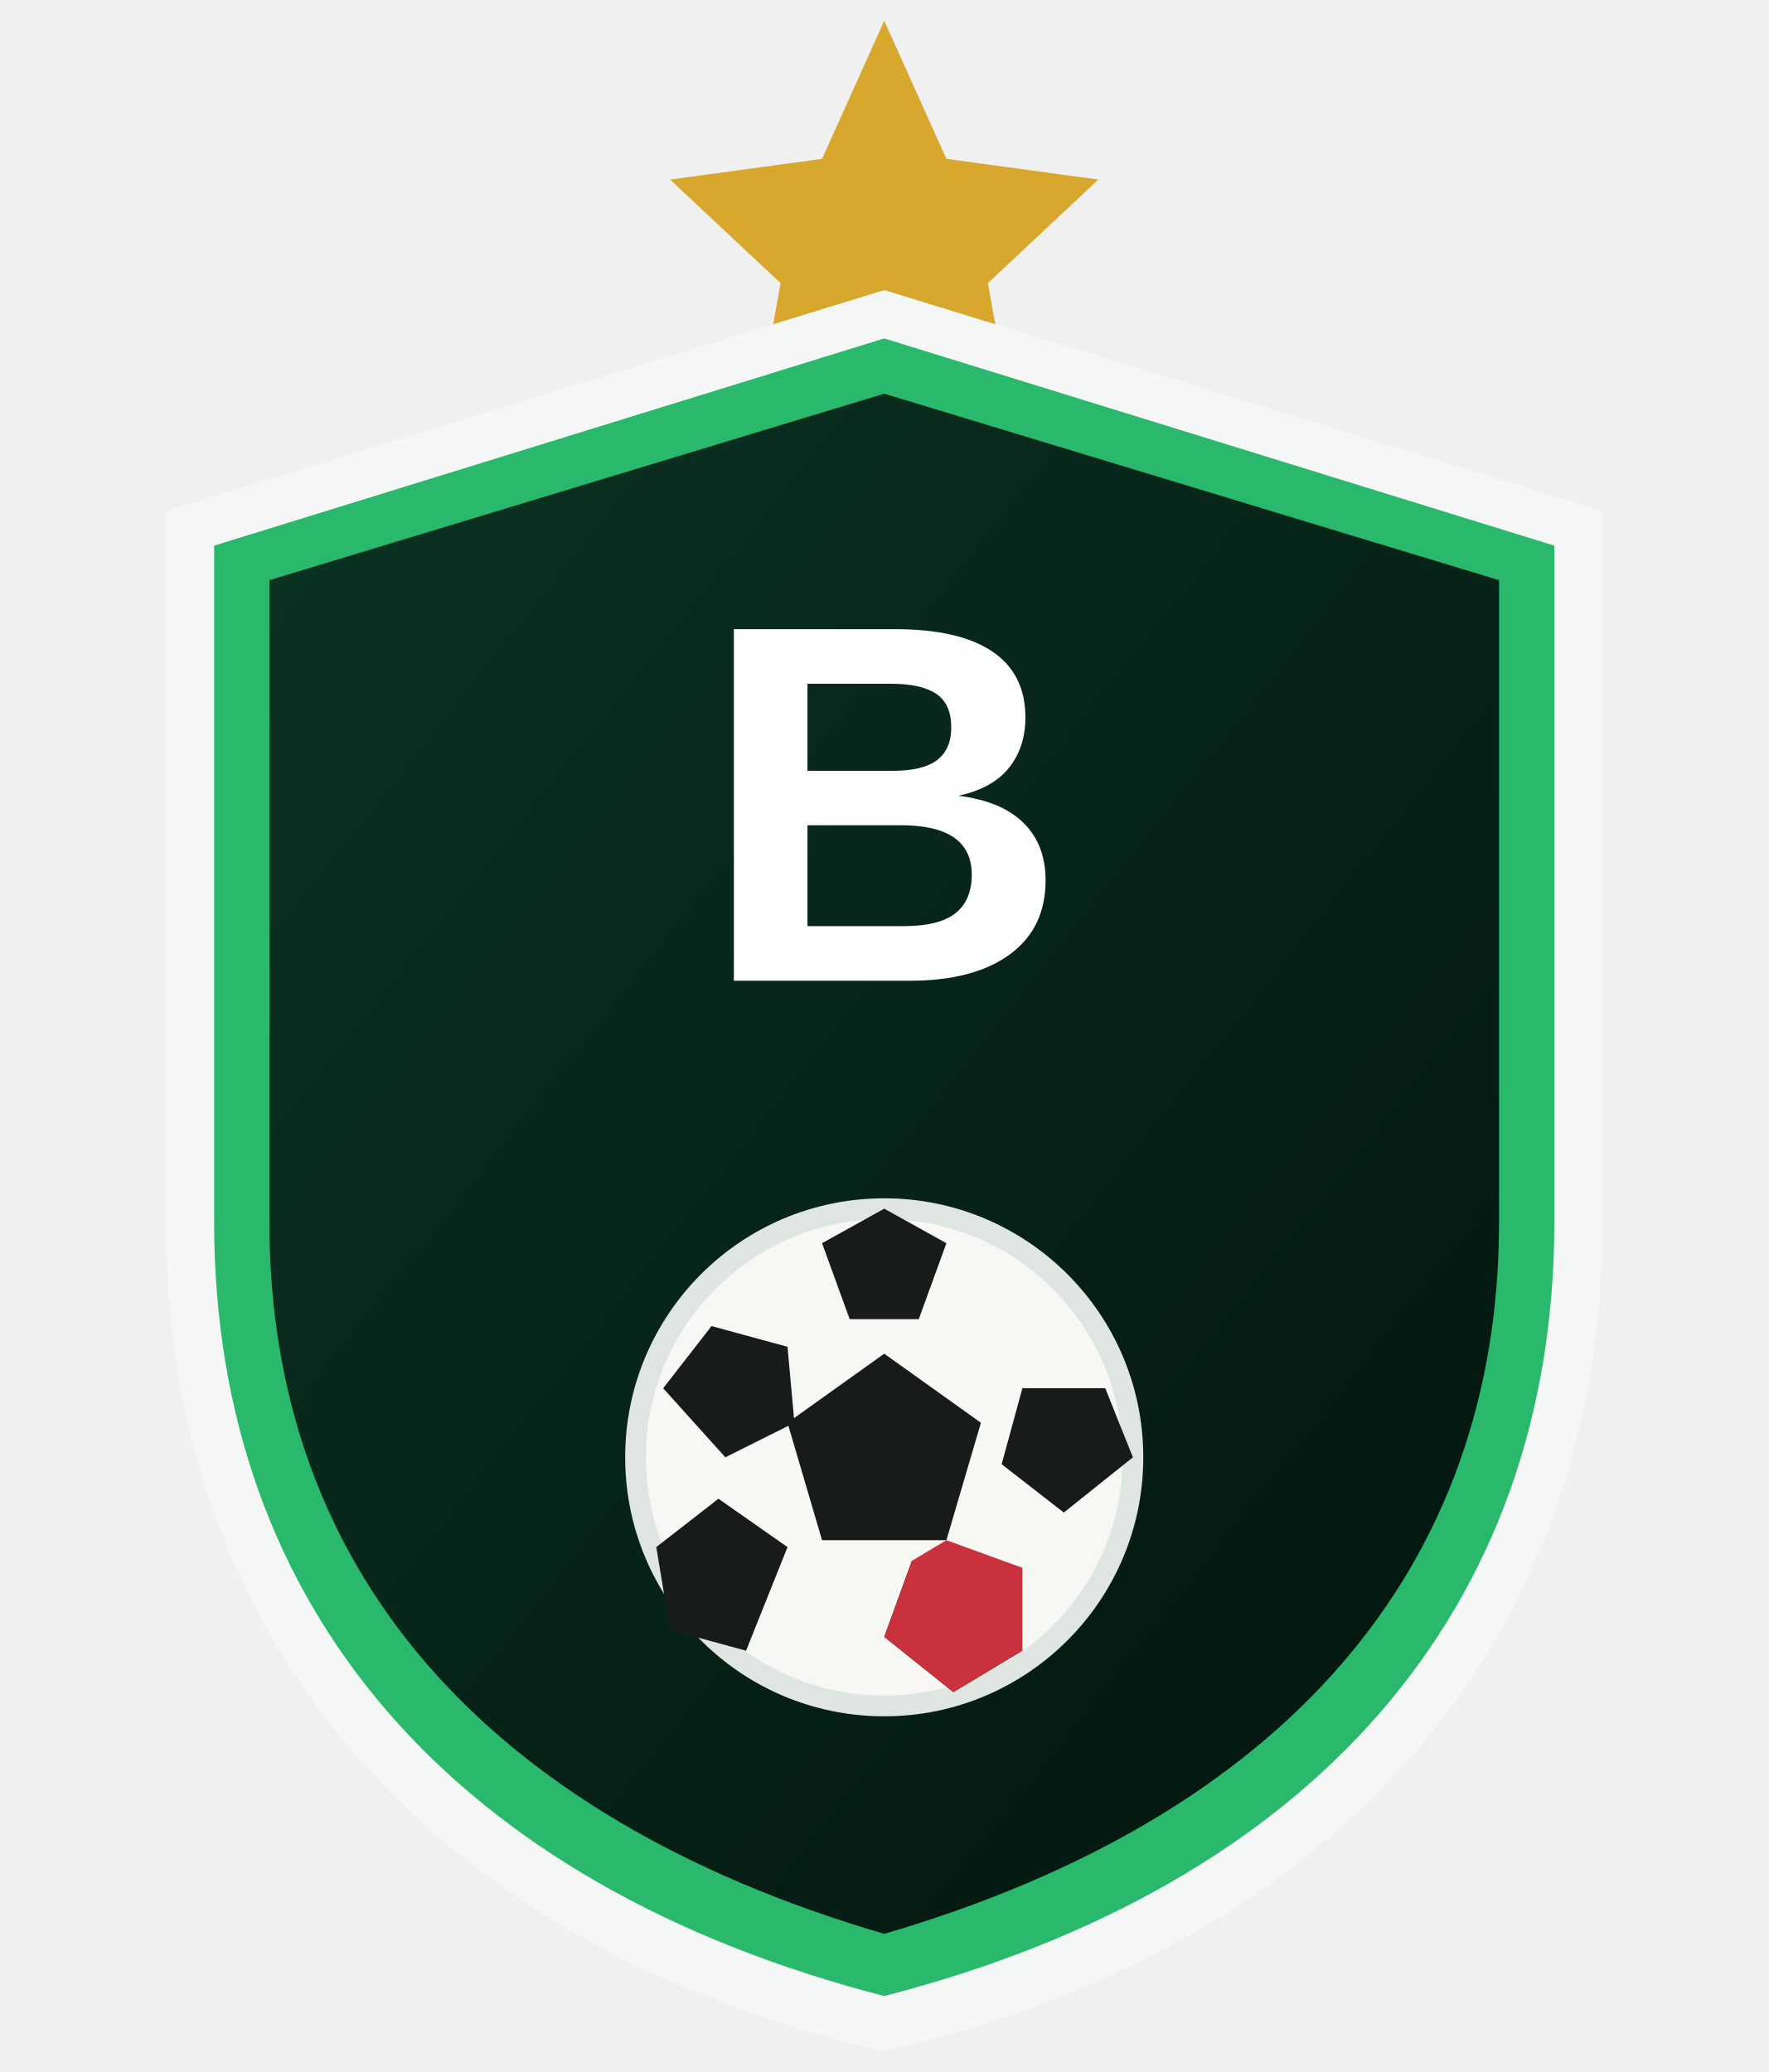
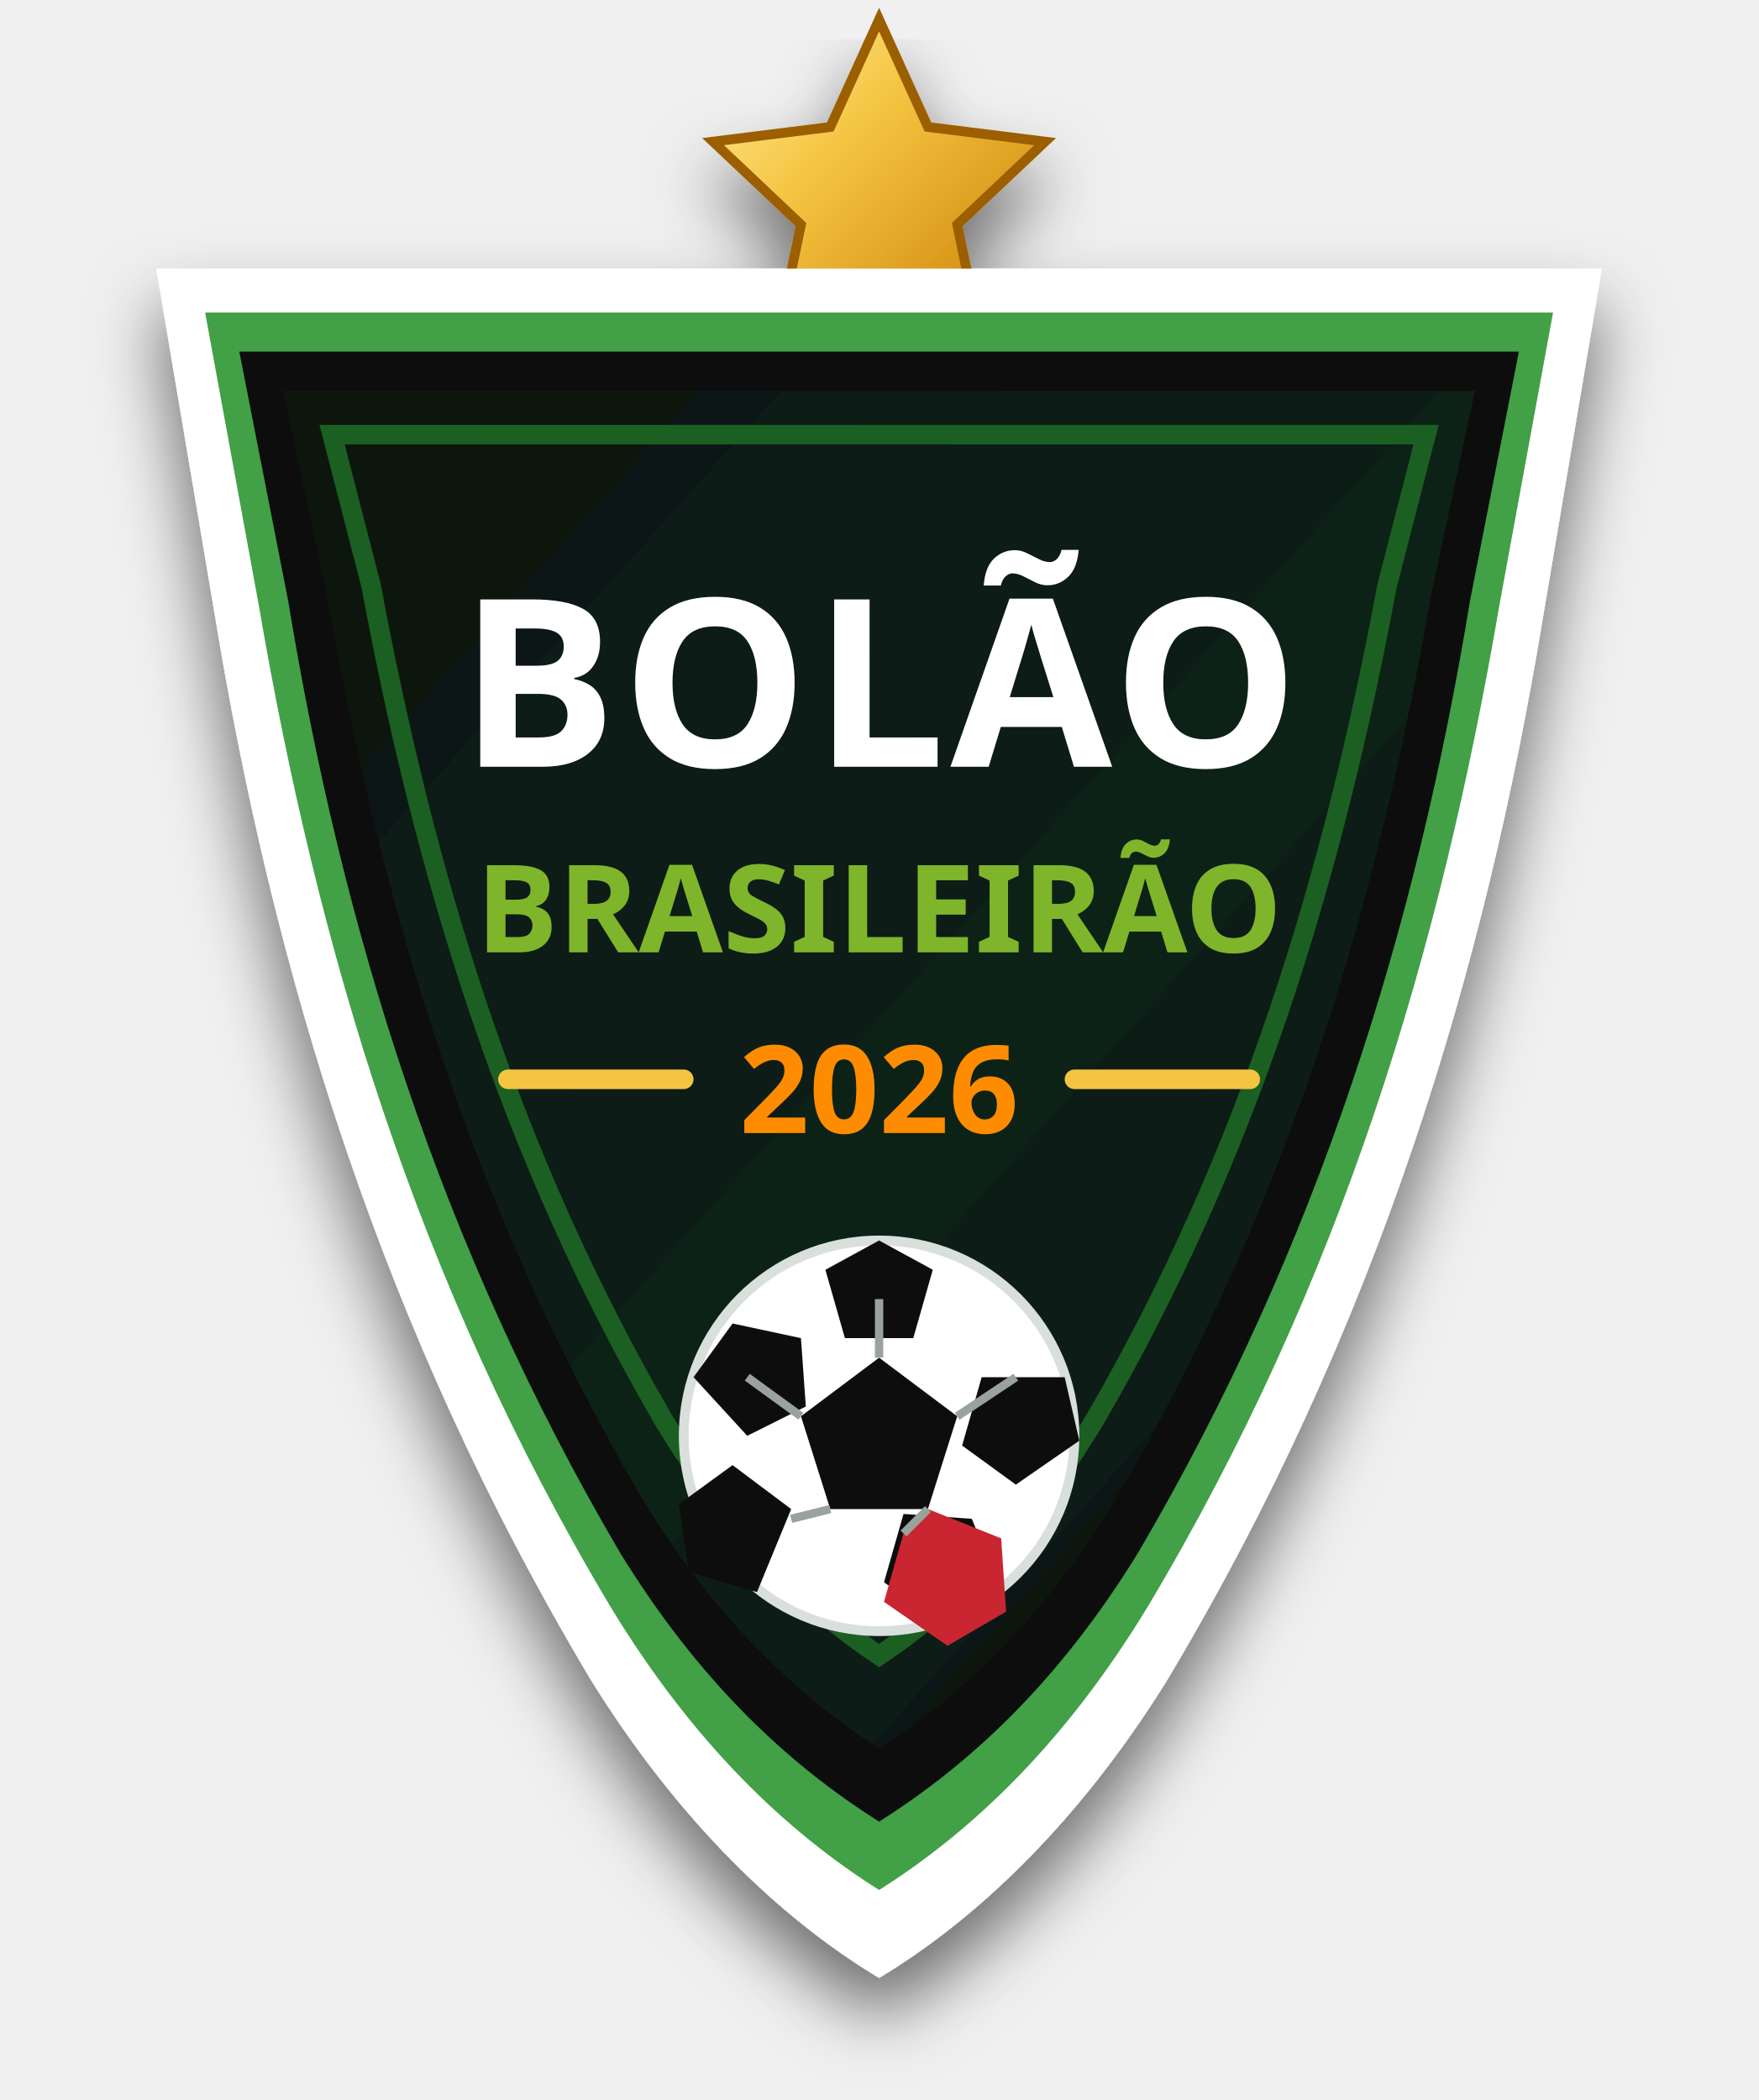
- <svg xmlns="http://www.w3.org/2000/svg" viewBox="0 0 256 300" role="img" aria-label="Bolão Brasileirão 2026">
+ <svg xmlns="http://www.w3.org/2000/svg" viewBox="0 0 360 430" role="img" aria-labelledby="t d">
  <defs>
-     <linearGradient id="g" x1="0" y1="0" x2="1" y2="1">
-       <stop stop-color="#0b3323" />
-       <stop offset="1" stop-color="#03140d" />
+     <linearGradient id="bg" x1="0" y1="0" x2="1" y2="1">
+       <stop stop-color="#07150f" />
+       <stop offset=".55" stop-color="#0d2117" />
+       <stop offset="1" stop-color="#06100b" />
    </linearGradient>
+     <linearGradient id="gold" x1="0" y1="0" x2="1" y2="1">
+       <stop stop-color="#fff0a3" />
+       <stop offset=".38" stop-color="#f5c542" />
+       <stop offset="1" stop-color="#c87900" />
+     </linearGradient>
+     <filter id="sh" x="-20%" y="-20%" width="140%" height="150%">
+       <feDropShadow dx="0" dy="8" stdDeviation="7" flood-color="#000" flood-opacity=".55" />
+     </filter>
  </defs>
-   <path fill="#d8a72e" d="M128 3l9 20 22 3-16 15 4 22-19-10-19 10 4-22-16-15 22-3z" />
-   <path fill="#f4f7f5" d="M128 42 232 74v103c0 61-39 105-104 120C63 282 24 238 24 177V74z" />
-   <path fill="#29b86c" d="M128 49 225 79v98c0 56-35 96-97 112-62-16-97-56-97-112V79z" />
-   <path fill="url(#g)" d="M128 57 217 84v93c0 50-31 86-89 103-58-17-89-53-89-103V84z" />
-   <text x="128" y="142" text-anchor="middle" fill="#fff" font-family="Arial,Helvetica,sans-serif" font-weight="900" font-size="74">B</text>
-   <circle cx="128" cy="211" r="36" fill="#f7f7f4" stroke="#dfe6e1" stroke-width="3" />
-   <path fill="#171b19" d="m128 196 14 10-5 17h-18l-5-17zM128 175l9 5-4 11h-10l-4-11zM160 201l4 10-10 8-9-7 3-11zM148 239l-10 6-10-8 4-11 12 1zM108 239l-11-3-2-12 9-7 10 7zM96 201l7-9 11 3 1 11-10 5z" />
-   <path fill="#c9323d" d="m137 223 11 4v12l-10 6-10-8 4-11z" />
+   <g filter="url(#sh)">
+     <path fill="url(#gold)" stroke="#9b5e00" stroke-width="2" d="M180 4l10 22 24 3-18 17 5 24-21-12-21 12 5-24-18-17 24-3z" />
+     <path fill="#fff" d="M32 55h296l-12 71c-12 73-34 146-77 218-18 29-39 49-59 61-20-12-41-32-59-61-43-72-65-145-77-218z" />
+     <path fill="#43a047" d="M42 64h276l-11 60c-12 70-32 138-72 205-17 28-36 46-55 58-19-12-38-30-55-58-40-67-60-135-72-205z" />
+     <path fill="#0b0f0d" d="M49 72h262l-10 51c-11 67-31 132-68 195-16 26-34 43-53 55-19-12-37-29-53-55-37-63-57-128-68-195z" />
+     <path fill="url(#bg)" d="M58 80h244l-9 42c-11 63-29 124-64 184-15 25-32 41-49 52-17-11-34-27-49-52-35-60-53-121-64-184z" />
+     <path fill="none" stroke="#1b5e20" stroke-width="4" d="M68 89h224l-8 31c-11 59-28 116-60 171-14 23-29 38-44 48-15-10-30-25-44-48-32-55-49-112-60-171z" />
+     <text x="180" y="157" text-anchor="middle" fill="#fff" font-family="Arial Black,Impact,sans-serif" font-size="48" font-weight="900" letter-spacing="1">BOLÃO</text>
+     <text x="180" y="195" text-anchor="middle" fill="#7fb52b" font-family="Arial Black,Impact,sans-serif" font-size="25" font-weight="900">BRASILEIRÃO</text>
+     <path d="M104 221h36M220 221h36" stroke="#f5c542" stroke-width="4" stroke-linecap="round" />
+     <text x="180" y="232" text-anchor="middle" fill="#ff8c00" font-family="Arial Black,Impact,sans-serif" font-size="25" font-weight="900">2026</text>
+     <g transform="translate(180 294)">
+       <circle r="40" fill="#fff" stroke="#d9dfdc" stroke-width="2" />
+       <path fill="#111" d="m0-16 16 12-6 19H-10l-6-19zM0-40l11 6-4 14H-7l-4-14zM38-12l3 13-13 9-11-8 4-14zM25 32l-11 7-13-9 4-14 14 1zM-25 32l-14-4-2-14 11-8 12 9zM-38-12l8-11 14 3 1 14-12 6z" />
+       <path fill="#c92832" d="m10 15 15 6 1 15-12 7-13-9 4-14z" />
+       <path fill="none" stroke="#9aa29e" stroke-width="1.7" d="M0-16v-12M16-4l12-8M10 15l-5 5M-10 15l-8 2M-16-4l-11-8" />
+     </g>
+   </g>
</svg>
